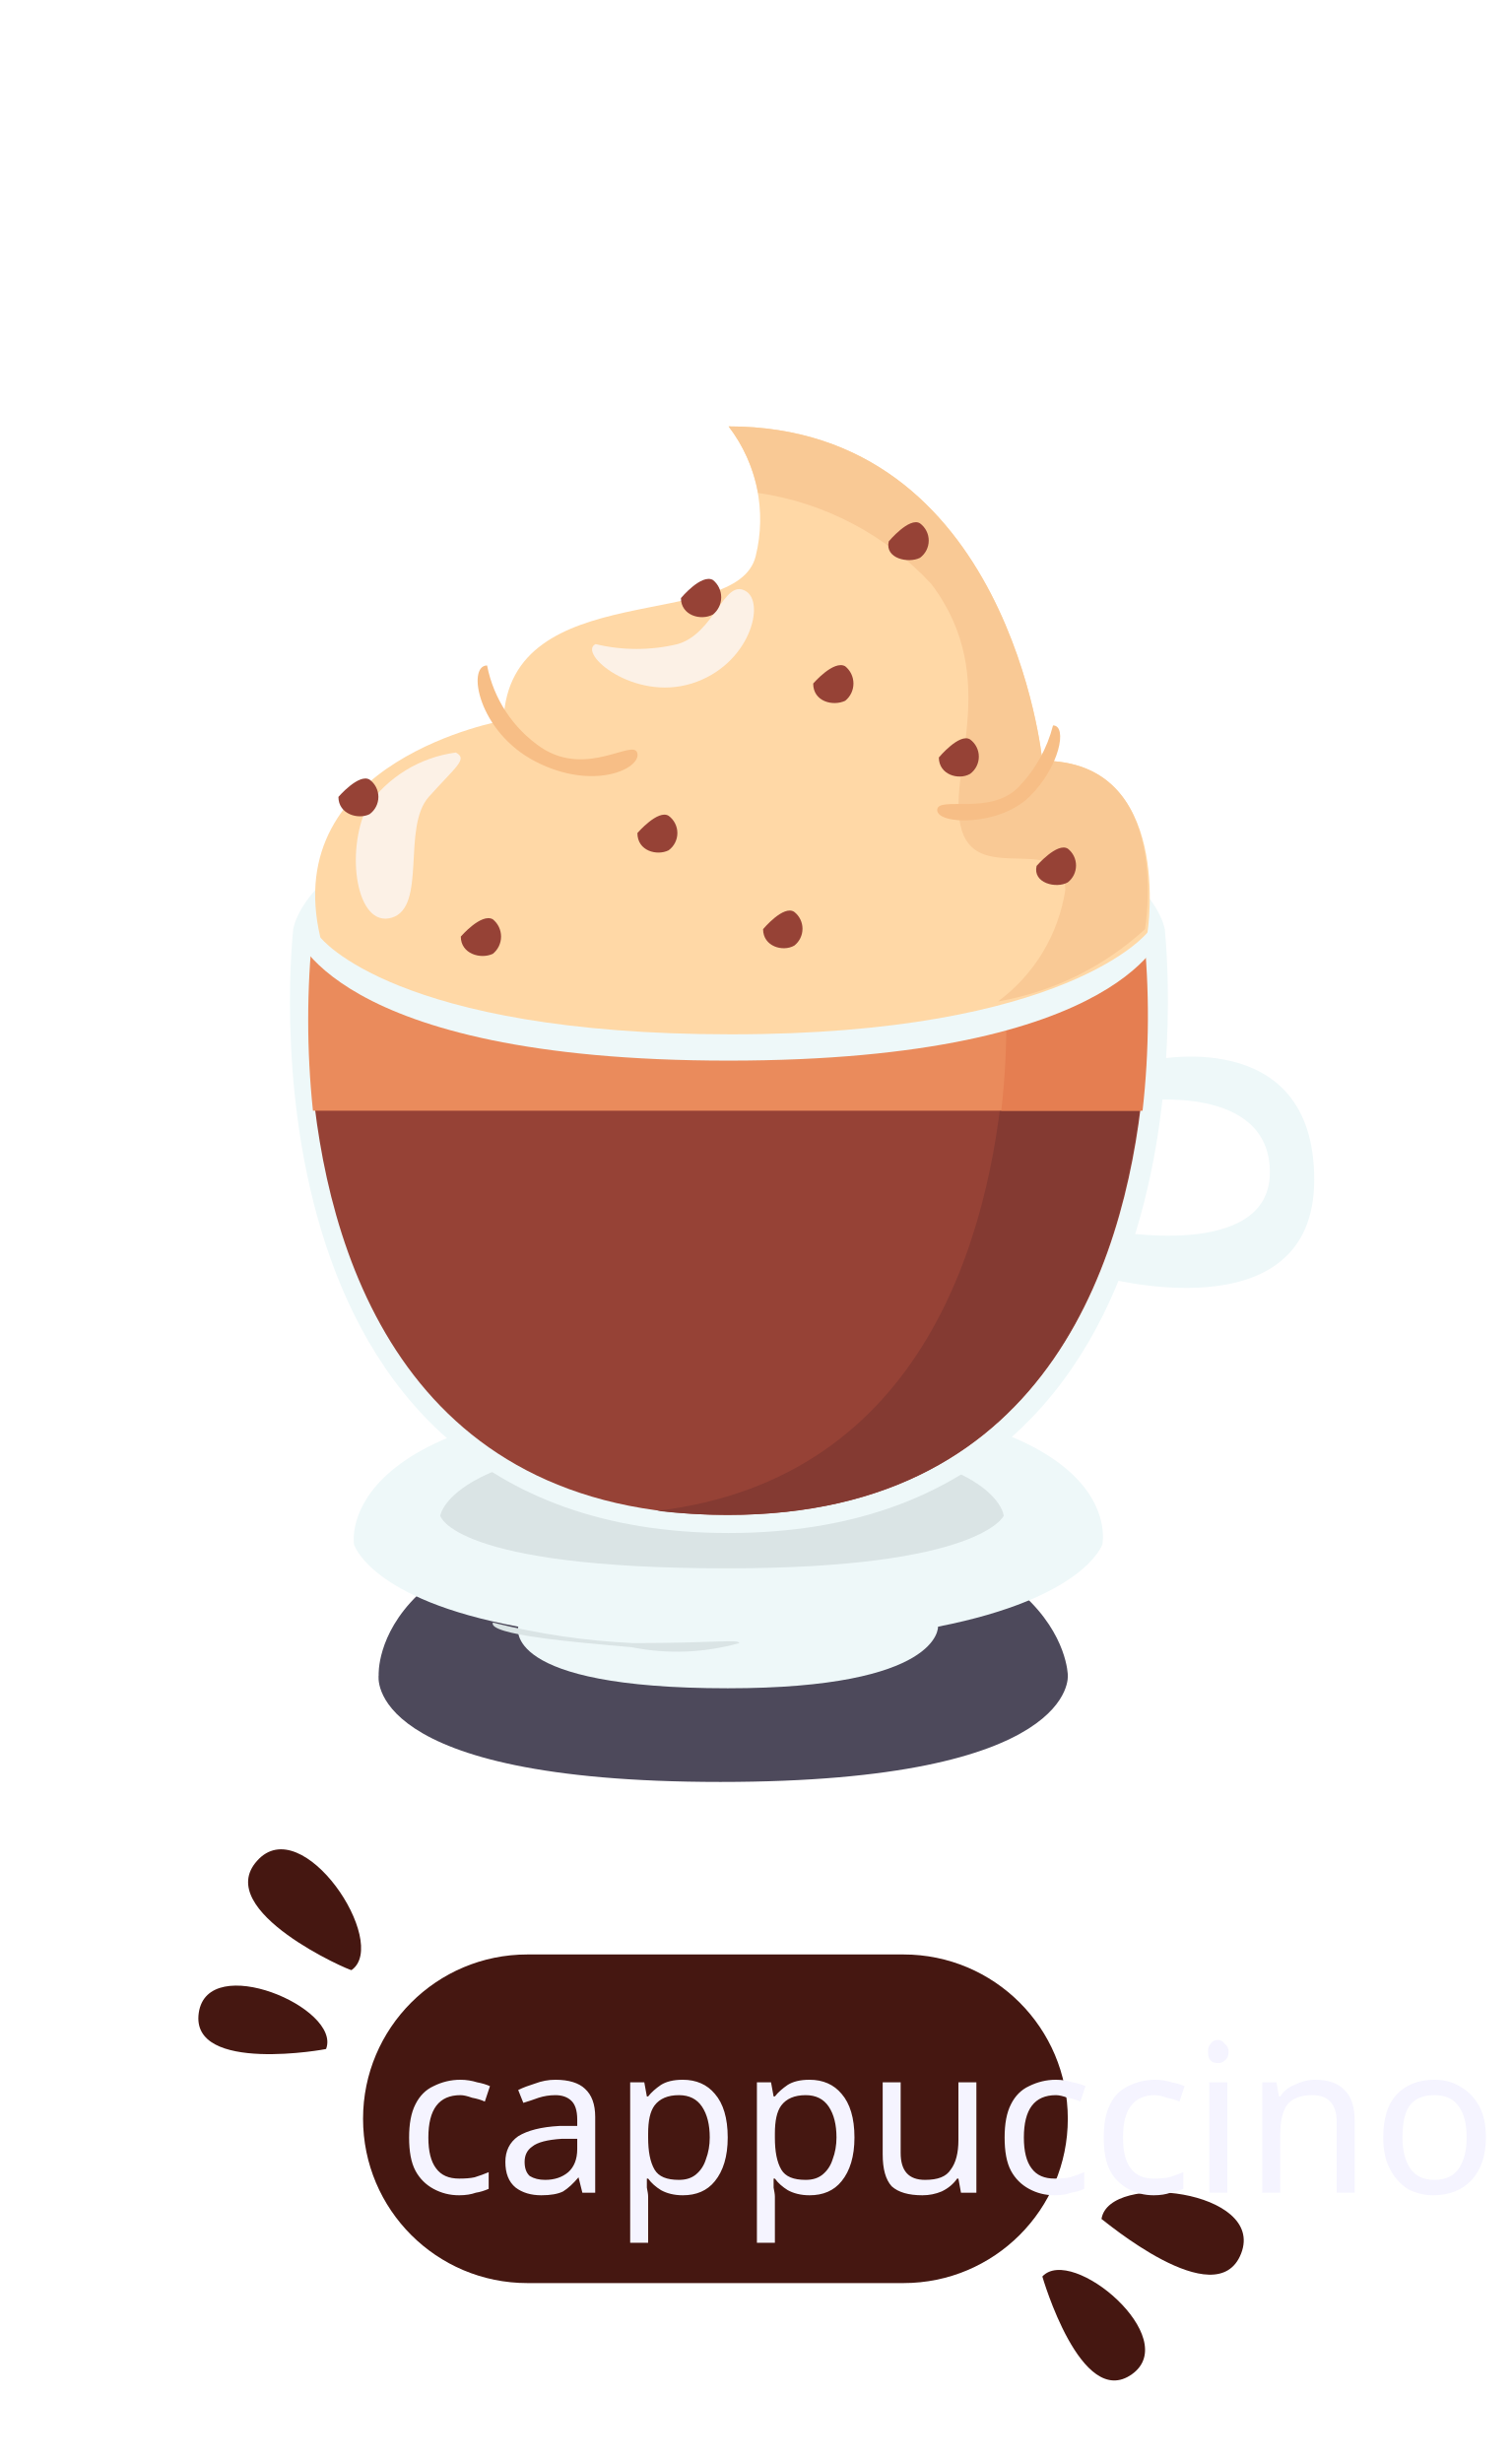
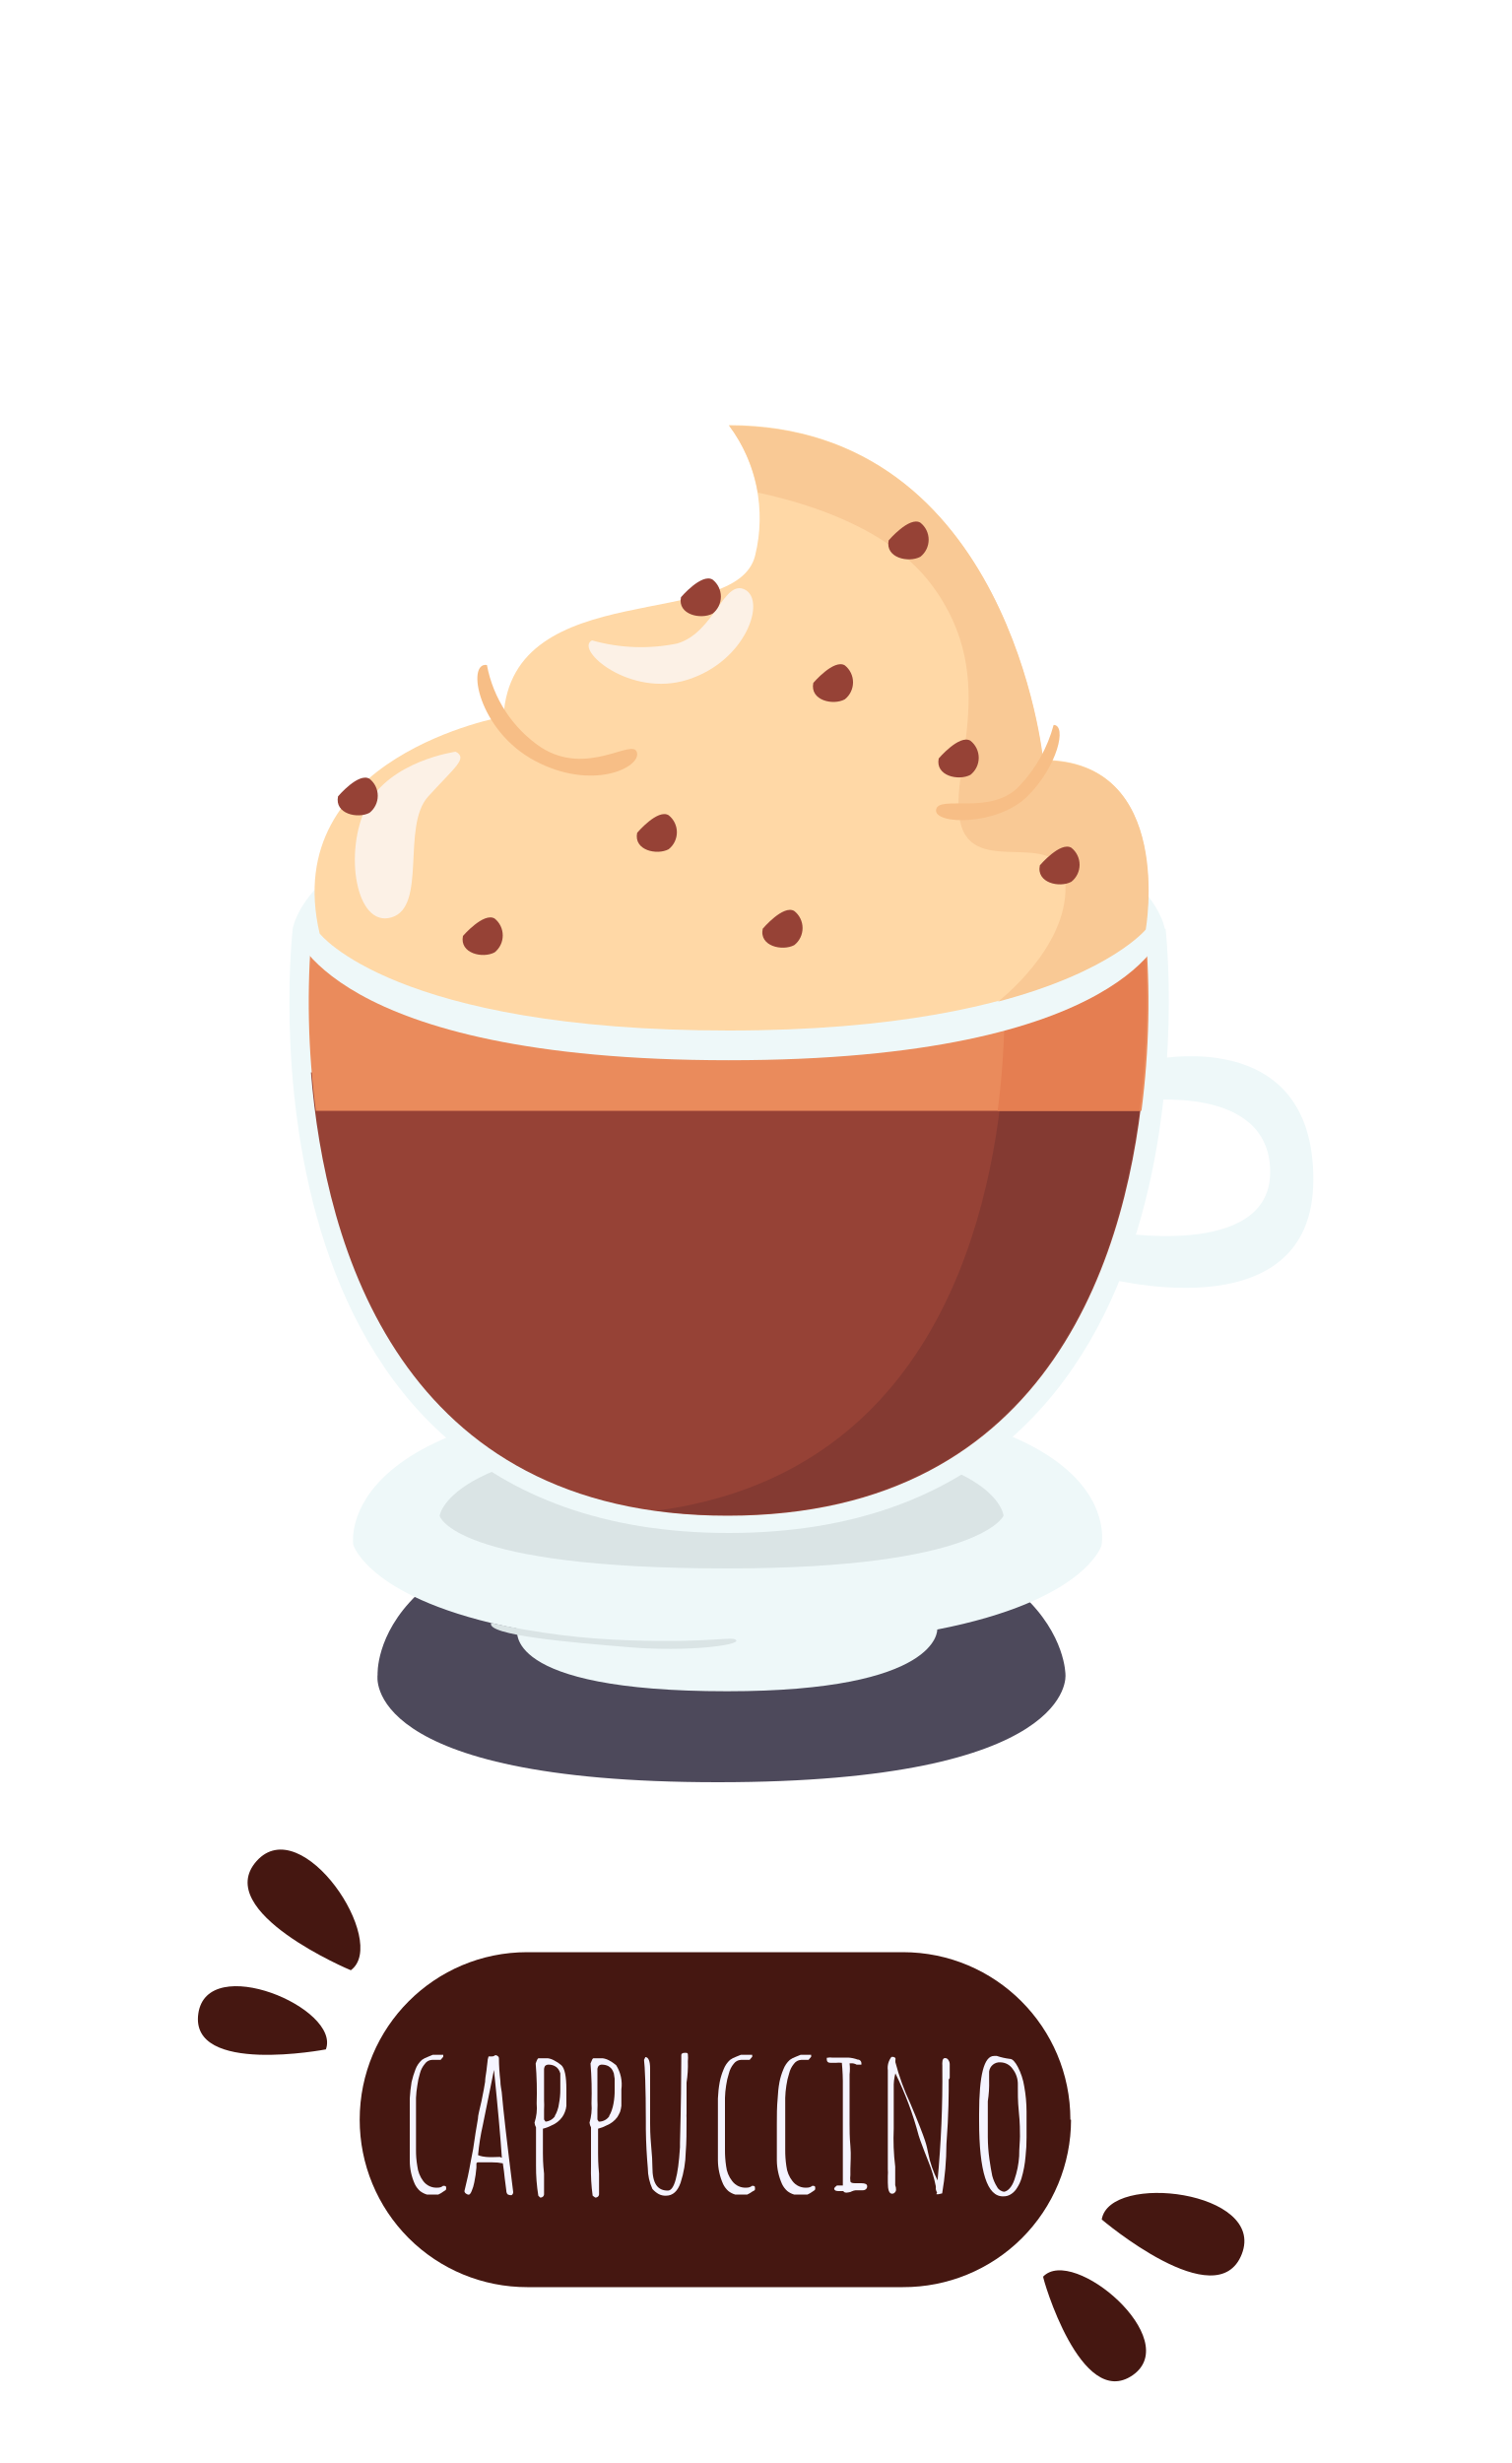
- <svg xmlns="http://www.w3.org/2000/svg" viewBox="0 0 18.4 29.98">
+ <svg xmlns="http://www.w3.org/2000/svg" viewBox="0 0 92.06 150">
  <defs>
-     <style>.cls-1{fill:none;}.cls-2{fill:#4d495b;}.cls-3{fill:#eef8f9;}.cls-4{fill:#dae4e5;}.cls-5{fill:#964236;}.cls-6{fill:#843a32;}.cls-7{fill:#ea8b5c;}.cls-8{fill:#e57e51;}.cls-9{fill:#ffd8a6;}.cls-10{fill:#f9c995;}.cls-11{fill:#f7be86;}.cls-12{fill:#fcf1e6;}.cls-13{fill:#451711;}.cls-14{font-size:2.51px;fill:#f5f4ff;font-family:AmaticSC-Regular, Amatic SC;}</style>
+     <style>.cls-1{fill:none;}.cls-2{fill:#4d495b;}.cls-3{fill:#eef8f9;}.cls-4{fill:#dae4e5;}.cls-5{fill:#964236;}.cls-6{fill:#843a32;}.cls-7{fill:#ea8b5c;}.cls-8{fill:#e57e51;}.cls-9{fill:#ffd8a6;}.cls-10{fill:#f9c995;}.cls-11{fill:#f7be86;}.cls-12{fill:#fcf1e6;}.cls-13{fill:#451711;}.cls-14{fill:#f5f4ff;}</style>
  </defs>
  <g id="coffee_types_illustration_pack" data-name="coffee types illustration pack">
-     <rect class="cls-1" width="18.4" height="29.98" rx="8" />
-     <path class="cls-2" d="M4.61,20.39s-.11-1.95,4.13-1.95S13,20.39,13,20.39s.14,1.3-4.23,1.3S4.61,20.39,4.61,20.39Z" />
-     <path class="cls-3" d="M8.91,17C4,17,4.31,18.8,4.31,18.8s.2.67,2,1h0s-.22.75,2.55.75c2.6,0,2.56-.75,2.56-.75h0c1.79-.35,2-1,2-1S13.82,17,8.91,17Z" />
-     <path class="cls-4" d="M8.89,17.52c-3.41,0-3.53.93-3.53.93s.15.64,3.49.64c3.09,0,3.37-.64,3.37-.64S12.14,17.52,8.89,17.52Z" />
-     <path class="cls-4" d="M9,20c0-.05-.3,0-1.29,0A8.71,8.71,0,0,1,6,19.75c-.06.15,1,.24,1.69.3A2.8,2.8,0,0,0,9,20Z" />
-     <path class="cls-3" d="M14,12.91l-.1.49s1.56-.21,1.56.87-1.94.71-1.94.71l-.12.56S16,16.27,16,14.36,14,12.91,14,12.91Z" />
-     <path class="cls-3" d="M14.18,11.31H3.57s-.85,7.35,5.3,7.35S14.18,11.31,14.18,11.31Z" />
-     <path class="cls-5" d="M3.79,13.06c.17,2.11,1.08,5.38,5.07,5.38s4.9-3.27,5.07-5.38Z" />
-     <path class="cls-6" d="M12.22,13.06C12.06,15,11.27,18,8,18.39a7.62,7.62,0,0,0,.85.05c4,0,4.9-3.27,5.07-5.38Z" />
-     <path class="cls-7" d="M13.89,13.52a10.2,10.2,0,0,0,0-2.21H3.81a10.56,10.56,0,0,0,0,2.21Z" />
-     <path class="cls-8" d="M13.92,11.31H12.19a9.79,9.79,0,0,1,0,2.21h1.72A10.2,10.2,0,0,0,13.92,11.31Z" />
-     <path class="cls-3" d="M8.87,9.56c-5.07,0-5.3,1.75-5.3,1.75s.42,1.6,5.3,1.6,5.31-1.6,5.31-1.6S13.94,9.56,8.87,9.56Z" />
-     <path class="cls-9" d="M12.69,9.26s-.4-4.07-3.82-4.07A1.86,1.86,0,0,1,9.2,6.77c-.23.93-3,.23-3.07,2,0,0-2.74.48-2.23,2.64,0,0,.9,1.18,5,1.18s5.07-1.24,5.07-1.24S14.3,9.26,12.69,9.26Z" />
-     <path class="cls-10" d="M12.15,12.19a3.55,3.55,0,0,0,1.79-.88s.36-2.05-1.25-2.05c0,0-.4-4.07-3.82-4.07A1.9,1.9,0,0,1,9.23,6a3.58,3.58,0,0,1,2.11,1.11c.88,1.17.16,2.33.37,3s1.23,0,1.26.72A2.08,2.08,0,0,1,12.15,12.19Z" />
-     <path class="cls-11" d="M12.82,8.83a1.67,1.67,0,0,1-.41.74c-.34.37-1,.11-1,.29s.75.2,1.12-.16S13,8.83,12.82,8.83Z" />
-     <path class="cls-11" d="M6.59,9.1a1.57,1.57,0,0,1-.66-1c-.25,0-.11.81.59,1.17s1.28.09,1.24-.1S7.15,9.47,6.59,9.1Z" />
-     <path class="cls-12" d="M5.55,9.16a1.56,1.56,0,0,0-1.08.66c-.27.55-.13,1.48.3,1.35s.12-1.1.45-1.47S5.7,9.24,5.55,9.16Z" />
-     <path class="cls-12" d="M9.07,7.19c-.26-.14-.37.52-.82.65a2.14,2.14,0,0,1-1,0c-.22.11.46.7,1.17.48S9.33,7.32,9.07,7.19Z" />
-     <path class="cls-5" d="M8.68,7.06c-.14-.08-.39.22-.39.22,0,.21.24.28.39.2A.27.27,0,0,0,8.68,7.06Z" />
-     <path class="cls-5" d="M11.2,6.37c-.13-.08-.38.22-.38.22-.05.21.24.27.38.2A.26.26,0,0,0,11.2,6.37Z" />
-     <path class="cls-5" d="M10.29,8.11c-.14-.08-.39.21-.39.21,0,.22.24.28.39.21A.27.27,0,0,0,10.29,8.11Z" />
-     <path class="cls-5" d="M8.14,9.93c-.13-.08-.38.21-.38.21,0,.22.24.28.38.21A.26.26,0,0,0,8.14,9.93Z" />
-     <path class="cls-5" d="M4.5,9.49c-.13-.08-.38.21-.38.21,0,.21.24.28.38.21A.26.26,0,0,0,4.5,9.49Z" />
-     <path class="cls-5" d="M6,11.19c-.14-.08-.39.21-.39.21,0,.21.24.28.39.21A.27.27,0,0,0,6,11.19Z" />
-     <path class="cls-5" d="M9.67,11.1c-.13-.09-.38.21-.38.21,0,.21.24.28.38.2A.26.26,0,0,0,9.67,11.1Z" />
-     <path class="cls-5" d="M11.81,9c-.13-.08-.38.22-.38.22,0,.21.24.28.38.2A.26.26,0,0,0,11.81,9Z" />
-     <path class="cls-5" d="M13,10.33c-.13-.08-.38.21-.38.21-.05.21.24.28.38.2A.26.26,0,0,0,13,10.33Z" />
-     <path class="cls-13" d="M13,25.79a2,2,0,0,1-2,2H6.42a2,2,0,0,1-2-2h0a2,2,0,0,1,2-2H11a2,2,0,0,1,2,2Z" />
-     <path class="cls-13" d="M2.42,24.5c.11-.75,1.74-.06,1.55.44C4,24.94,2.31,25.25,2.42,24.5Z" />
-     <path class="cls-13" d="M3.13,22.65c.55-.62,1.62,1,1.15,1.33C4.28,24,2.58,23.26,3.13,22.65Z" />
-     <path class="cls-13" d="M13.78,28.9c.62-.44-.73-1.58-1.09-1.19C12.69,27.71,13.16,29.34,13.78,28.9Z" />
-     <path class="cls-13" d="M15.11,27.43c.3-.77-1.61-1-1.7-.42C13.41,27,14.81,28.2,15.11,27.43Z" />
-     <text class="cls-14" transform="translate(4.84 26.69)">cappuccino</text>
+     <rect class="cls-1" x="-0.05" y="-0.09" width="92.17" height="150.17" rx="8" />
+     <path class="cls-2" d="M23,102s-.54-9.74,20.72-9.74S64.9,102,64.9,102s.71,6.54-21.17,6.54S23,102,23,102Z" />
+     <path class="cls-3" d="M44.58,85C20,85,21.52,94.09,21.52,94.09s1,3.35,10,5.1h0S30.41,103,44.29,103c13,0,12.8-3.76,12.8-3.76h0c9-1.75,10-5.1,10-5.1S69.18,85,44.58,85Z" />
+     <path class="cls-4" d="M44.45,87.65c-17.06,0-17.67,4.66-17.67,4.66s.74,3.21,17.52,3.21c15.45,0,16.83-3.21,16.83-3.21S60.75,87.65,44.45,87.65Z" />
+     <path class="cls-4" d="M44.85,99.9c-.17-.29-1.47.17-6.42,0a45.14,45.14,0,0,1-8.51-1.06c-.34.75,4.9,1.19,8.43,1.48S45,100.2,44.85,99.9Z" />
+     <path class="cls-3" d="M70.07,64.57l-.51,2.48s7.81-1.06,7.81,4.33S67.67,75,67.67,75L67,77.75s13,3.65,13-5.92S70.07,64.57,70.07,64.57Z" />
+     <path class="cls-3" d="M71,56.57H17.83S13.55,93.36,44.39,93.36,71,56.57,71,56.57Z" />
+     <path class="cls-5" d="M18.94,65.31c.86,10.57,5.42,27,25.38,27s24.53-16.4,25.39-27Z" />
+     <path class="cls-6" d="M61.13,65.31C60.33,75.08,56.38,89.83,40,92a32.11,32.11,0,0,0,4.28.27c20,0,24.52-16.4,25.38-27Z" />
+     <path class="cls-7" d="M69.53,67.65a51.2,51.2,0,0,0,.23-11.08H19a50.86,50.86,0,0,0,.24,11.08Z" />
+     <path class="cls-8" d="M69.67,56.57H61a51.2,51.2,0,0,1-.23,11.08h8.64A50.86,50.86,0,0,0,69.67,56.57Z" />
+     <path class="cls-3" d="M44.39,47.79c-25.39,0-26.56,8.78-26.56,8.78s2.1,8,26.56,8,26.56-8,26.56-8S69.77,47.79,44.39,47.79Z" />
+     <path class="cls-9" d="M63.52,46.28s-2-20.39-19.13-20.39A9.47,9.47,0,0,1,46,33.82C44.89,38.47,31.17,35,30.67,43.64c0,0-13.72,2.41-11.2,13.21,0,0,4.52,5.91,24.92,5.91s25.37-6.19,25.37-6.19S71.58,46.28,63.52,46.28Z" />
+     <path class="cls-10" d="M60.79,61c6.91-1.82,9-4.39,9-4.39s1.82-10.29-6.24-10.29c0,0-2-20.39-19.13-20.39A9.36,9.36,0,0,1,46.17,30c3.58.77,8.11,2.35,10.55,5.58,4.45,5.88.84,11.67,1.85,14.77s6.21-.17,6.33,3.61S60.8,61,60.79,61Z" />
+     <path class="cls-11" d="M64.18,44.15a8.65,8.65,0,0,1-2.08,3.71c-1.71,1.85-4.93.52-5.08,1.45s3.75,1,5.58-.83S65,44.16,64.18,44.15Z" />
+     <path class="cls-11" d="M32.93,45.5a7.78,7.78,0,0,1-3.27-5c-1.27-.21-.54,4,2.93,5.84s6.44.42,6.21-.51S35.77,47.35,32.93,45.5Z" />
+     <path class="cls-12" d="M27.76,45.78s-4,.54-5.42,3.31-.67,7.43,1.51,6.78.59-5.55,2.23-7.36S28.51,46.19,27.76,45.78Z" />
+     <path class="cls-12" d="M45.38,35.91c-1.3-.67-1.85,2.61-4.13,3.28A11,11,0,0,1,36.06,39c-1.09.55,2.31,3.52,5.84,2.39S46.68,36.59,45.38,35.91Z" />
+     <path class="cls-5" d="M43.41,35.3c-.67-.41-1.93,1.07-1.93,1.07-.22,1.07,1.21,1.38,1.93,1A1.32,1.32,0,0,0,43.41,35.3Z" />
+     <path class="cls-5" d="M56.06,31.83c-.67-.4-1.93,1.08-1.93,1.08-.22,1.07,1.21,1.38,1.93,1A1.32,1.32,0,0,0,56.06,31.83Z" />
+     <path class="cls-5" d="M51.46,40.52c-.67-.4-1.92,1.07-1.92,1.07-.22,1.07,1.21,1.39,1.92,1A1.32,1.32,0,0,0,51.46,40.52Z" />
+     <path class="cls-5" d="M40.73,49.65c-.67-.41-1.92,1.07-1.92,1.07-.22,1.07,1.21,1.38,1.92,1A1.32,1.32,0,0,0,40.73,49.65Z" />
+     <path class="cls-5" d="M22.51,47.43c-.67-.41-1.92,1.07-1.92,1.07-.22,1.07,1.2,1.38,1.92,1A1.32,1.32,0,0,0,22.51,47.43Z" />
+     <path class="cls-5" d="M30.13,55.94C29.46,55.54,28.2,57,28.2,57c-.22,1.07,1.21,1.39,1.93,1A1.32,1.32,0,0,0,30.13,55.94Z" />
+     <path class="cls-5" d="M48.38,55.48c-.67-.4-1.92,1.08-1.92,1.08-.23,1.07,1.2,1.38,1.92,1A1.32,1.32,0,0,0,48.38,55.48Z" />
+     <path class="cls-5" d="M59.11,45.11c-.67-.4-1.93,1.08-1.93,1.08-.22,1.07,1.21,1.38,1.93,1A1.32,1.32,0,0,0,59.11,45.11Z" />
+     <path class="cls-5" d="M65.26,51.63c-.67-.4-1.92,1.07-1.92,1.07-.23,1.07,1.2,1.39,1.92,1A1.32,1.32,0,0,0,65.26,51.63Z" />
+     <path class="cls-13" d="M65.24,129.09A10.2,10.2,0,0,1,55,139.29H32.11a10.19,10.19,0,0,1-10.2-10.2h0a10.2,10.2,0,0,1,10.2-10.2H55a10.2,10.2,0,0,1,10.2,10.2Z" />
+     <path class="cls-13" d="M12.08,122.63c.54-3.76,8.7-.34,7.77,2.18C19.85,124.81,11.54,126.4,12.08,122.63Z" />
+     <path class="cls-13" d="M15.63,113.34c2.76-3.08,8.09,4.93,5.74,6.65C21.37,120,12.88,116.43,15.63,113.34Z" />
+     <path class="cls-13" d="M69,144.65c3.11-2.18-3.63-7.91-5.46-6C63.5,138.7,65.84,146.84,69,144.65Z" />
+     <path class="cls-13" d="M75.64,137.28c1.5-3.85-8.06-5-8.53-2.11C67.11,135.17,74.13,141.14,75.64,137.28Z" />
+     <path class="cls-14" d="M26,133.65a1.32,1.32,0,0,1-.41-.21,1.35,1.35,0,0,1-.32-.42,3.48,3.48,0,0,1-.31-1.45q0-.42,0-.75v-1.44c0-.54,0-1.07,0-1.58a9.21,9.21,0,0,1,.11-1,5.81,5.81,0,0,1,.24-.78,1.48,1.48,0,0,1,.39-.57,1.53,1.53,0,0,1,.35-.18l.31-.13H27l0,0s0,0,0,.05a.15.15,0,0,1,0,.07l-.16.19h-.53a.55.55,0,0,0-.43.24,1.45,1.45,0,0,0-.3.58,4.32,4.32,0,0,0-.16.74,6,6,0,0,0-.08.75c0,.27,0,.45,0,.55l0,.07c0,.47,0,.89,0,1.27l0,1.27a5.41,5.41,0,0,0,.08,1,1.86,1.86,0,0,0,.36.91,1,1,0,0,0,.89.4.48.48,0,0,0,.32-.11c.13,0,.19,0,.19.14s-.05.12-.16.2a1.5,1.5,0,0,1-.32.19h-.42Z" />
+     <path class="cls-14" d="M30.91,133.63a.38.38,0,0,1-.07-.23c-.08-.61-.13-1-.14-1.15l-.07-.5a2.93,2.93,0,0,0-.63-.06l-.45,0-.44,0a.09.09,0,0,0-.09.07s0,0,0,0l0,.25a7.11,7.11,0,0,1-.13.9,2.43,2.43,0,0,1-.16.53c-.06.15-.13.22-.18.22a.31.31,0,0,1-.17-.07.2.2,0,0,1-.09-.15l0,0v0c.15-.6.28-1.19.38-1.78l.15-.78.15-1,.14-.83c0-.22.11-.59.22-1.09s.19-1,.22-1.18c0,0,0-.18.05-.46s.06-.56.09-.71a1.16,1.16,0,0,1,.07-.37h.18a.32.32,0,0,0,.23-.08.22.22,0,0,1,.15.06.16.16,0,0,1,.07.13,12.36,12.36,0,0,0,.09,1.39c0,.27.06.49.08.66q.14,1.64.7,6.1v0a.21.21,0,0,1-.1.19A.43.43,0,0,1,30.91,133.63Zm-.34-2.22c-.08-1.21-.24-3-.48-5.35l-.68,3.36a13.66,13.66,0,0,0-.29,1.83s.16.08.48.11.6,0,.85,0Z" />
+     <path class="cls-14" d="M32.79,133.72a11,11,0,0,1-.14-1.82c0-.27,0-.66,0-1.17l0-1.17a.71.71,0,0,1-.09-.29,2.86,2.86,0,0,0,.13-1.16,21.35,21.35,0,0,0-.06-2.44c.07-.21.13-.32.17-.32h.56a1.09,1.09,0,0,1,.39.13,2.24,2.24,0,0,1,.44.29c.21.19.31.69.31,1.48q0,.65,0,1a1.33,1.33,0,0,1-.09.37,1.26,1.26,0,0,1-.17.32,1.48,1.48,0,0,1-.64.5,2.19,2.19,0,0,1-.53.2v1.5c0,.21,0,.62.07,1.24l0,.4,0,.82a.21.21,0,0,1-.24.23Zm1-4.85a1.55,1.55,0,0,0,.16-.34,1.81,1.81,0,0,0,.1-.42,4.13,4.13,0,0,0,.08-.84v-.34c0-.12,0-.24,0-.34a3.06,3.06,0,0,0,0-.32A.86.86,0,0,0,34,126a.58.58,0,0,0-.22-.18.8.8,0,0,0-.36-.08.29.29,0,0,0-.22.08.43.43,0,0,0-.06.26c0,.2,0,.51,0,.91l0,.91a5.53,5.53,0,0,1,0,.59l0,.59.09.13A.78.78,0,0,0,33.81,128.87Z" />
+     <path class="cls-14" d="M36.1,133.72A11,11,0,0,1,36,131.9c0-.27,0-.66,0-1.17l0-1.17a.71.71,0,0,1-.09-.29,3.15,3.15,0,0,0,.12-1.16,21.35,21.35,0,0,0-.06-2.44c.08-.21.13-.32.18-.32h.55a1.18,1.18,0,0,1,.4.13,2.47,2.47,0,0,1,.43.29,2.21,2.21,0,0,1,.32,1.48c0,.43,0,.76,0,1a1.92,1.92,0,0,1-.08.37,2.55,2.55,0,0,1-.17.32,1.51,1.51,0,0,1-.65.5,2.26,2.26,0,0,1-.52.2v1.5c0,.21,0,.62.06,1.24l0,.4,0,.82a.21.21,0,0,1-.24.23Zm1-4.85a1.55,1.55,0,0,0,.16-.34,2.62,2.62,0,0,0,.11-.42,4.19,4.19,0,0,0,.07-.84v-.34c0-.12,0-.24,0-.34a3.06,3.06,0,0,0-.05-.32,1.13,1.13,0,0,0-.13-.27.79.79,0,0,0-.22-.18.87.87,0,0,0-.37-.08.26.26,0,0,0-.21.08.37.37,0,0,0-.07.26c0,.2,0,.51,0,.91l0,.91a5.41,5.41,0,0,1,0,.59l0,.59.08.13A.76.76,0,0,0,37.12,128.87Z" />
+     <path class="cls-14" d="M40.12,133.62a1.47,1.47,0,0,1-.38-.31,3.1,3.1,0,0,1-.28-1.27c-.06-.7-.11-1.49-.12-2.39,0-.21,0-.36,0-.46,0-2.1-.06-3.35-.11-3.74l.08-.17c.19,0,.29.25.29.69l0,3.34c0,.23,0,.68.06,1.33s.08,1,.08,1.34c0,1,.31,1.43.94,1.43.39,0,.63-.88.74-2.64l0-.25c.06-2.31.08-4,.08-5.13v-.11a.49.49,0,0,1,0-.12c0-.09.07-.14.21-.14s.17,0,.19.08a2.15,2.15,0,0,1,0,.44,6.92,6.92,0,0,1-.08,1.29v.07c0,.11,0,.28,0,.5l0,.51V128a.53.53,0,0,1,0,.13c0,.2,0,.4,0,.58a2,2,0,0,0,0,.28c0,.8,0,1.49-.05,2.08a6.36,6.36,0,0,1-.31,1.85c-.18.53-.48.8-.89.8A.88.88,0,0,1,40.12,133.62Z" />
+     <path class="cls-14" d="M44.78,133.65a1.22,1.22,0,0,1-.41-.21,1.35,1.35,0,0,1-.32-.42,3.62,3.62,0,0,1-.32-1.45c0-.28,0-.53,0-.75v-1.44c0-.54,0-1.07,0-1.58a7.11,7.11,0,0,1,.11-1,3.88,3.88,0,0,1,.24-.78,1.48,1.48,0,0,1,.39-.57,1.4,1.4,0,0,1,.34-.18l.32-.13h.64l.05,0s0,0,0,.05a.15.15,0,0,1,0,.07l-.16.19h-.53a.57.57,0,0,0-.44.24,1.44,1.44,0,0,0-.29.58,4.27,4.27,0,0,0-.17.74,5.8,5.8,0,0,0-.07.75c0,.27,0,.45,0,.55l0,.07c0,.47,0,.89,0,1.27l0,1.27a6.45,6.45,0,0,0,.07,1,1.78,1.78,0,0,0,.37.91,1,1,0,0,0,.89.4.5.5,0,0,0,.32-.11c.12,0,.18,0,.18.14s0,.12-.15.2a1.79,1.79,0,0,1-.32.19h-.42Z" />
+     <path class="cls-14" d="M48.37,133.65a1.22,1.22,0,0,1-.41-.21,1.35,1.35,0,0,1-.32-.42,3.62,3.62,0,0,1-.32-1.45c0-.28,0-.53,0-.75v-1.44c0-.54,0-1.07.05-1.58a7.11,7.11,0,0,1,.11-1,3.88,3.88,0,0,1,.24-.78,1.48,1.48,0,0,1,.39-.57,1.4,1.4,0,0,1,.34-.18l.32-.13h.64l0,0s0,0,0,.05a.15.15,0,0,1,0,.07l-.16.19H48.8a.57.57,0,0,0-.44.24,1.44,1.44,0,0,0-.29.58,4.27,4.27,0,0,0-.17.74,5.8,5.8,0,0,0-.07.75c0,.27,0,.45,0,.55l0,.07c0,.47,0,.89,0,1.27l0,1.27a6.45,6.45,0,0,0,.07,1,1.78,1.78,0,0,0,.37.91,1,1,0,0,0,.89.4.5.5,0,0,0,.32-.11c.12,0,.18,0,.18.14s-.05.12-.15.2a1.79,1.79,0,0,1-.32.19h-.42Z" />
+     <path class="cls-14" d="M51.37,133.44h-.21c-.18,0-.3,0-.35-.13a.22.22,0,0,1,.1-.15l.07-.06h.36l0-.05,0-.11v-.15c0-.52,0-1,0-1.38l0-.46,0-.92c0-.33,0-.82,0-1.48l0-1.46a13.3,13.3,0,0,0-.06-1.46,1.49,1.49,0,0,0-.38,0l-.14,0h-.16c-.16,0-.24-.07-.24-.22s0-.06.11-.1a.59.59,0,0,1,.19,0c.32,0,.64,0,1,0a2,2,0,0,1,.58.12c.15,0,.23.12.23.21a.49.49,0,0,1,0,.1l-.29,0a.61.61,0,0,0-.37-.08l-.06,0a2.86,2.86,0,0,1,0,.67c0,.55,0,1,0,1.5l0,1.5c0,.37,0,.83.05,1.37s0,1.07,0,1.38v.17a1.41,1.41,0,0,0,0,.22,1.22,1.22,0,0,0,0,.36v0c0,.09.09.13.28.13l.19,0h.19q.36,0,.36.18a.21.21,0,0,1-.07.18.27.27,0,0,1-.2.07l-.21,0h-.21a.7.7,0,0,0-.23.06.53.53,0,0,1-.22.07C51.51,133.56,51.4,133.52,51.37,133.44Z" />
+     <path class="cls-14" d="M57.08,133.54a.76.76,0,0,1-.08-.23.69.69,0,0,0,0-.17v0a7.92,7.92,0,0,0-.43-1.45L56.3,131s-.09-.23-.24-.64l-.1-.3a20.16,20.16,0,0,0-1.42-3.79,3,3,0,0,0-.1.88c0,.19,0,.36,0,.5v.8a2.81,2.81,0,0,0,0,.3c0,.18,0,.34,0,.48l0,.4h0a13.82,13.82,0,0,0,.09,2.32v1.13a.68.68,0,0,1,.05.27.23.23,0,0,1-.07.17.21.21,0,0,1-.17.08c-.18,0-.26-.23-.26-.68l0-.4a2.77,2.77,0,0,0,0-.42c0-.4,0-1,0-1.81s0-1.41,0-1.82c0-.24,0-.61,0-1.12s0-.86,0-1.11v-.16a1.08,1.08,0,0,1,.22-.81l0,0,.13,0a.2.2,0,0,1,.11.07.18.18,0,0,1,0,.12l0,.07a.13.13,0,0,0,0,.06,14.57,14.57,0,0,0,.91,2.51c.48,1.13.77,1.89.89,2.25s.15.56.2.79a6.24,6.24,0,0,0,.57,1.65l0,0a66.36,66.36,0,0,0,.29-6.87v-.15a.71.71,0,0,1,0-.16c0-.18.06-.27.17-.27a.23.23,0,0,1,.2.12.44.44,0,0,1,.08.25v.84l-.06.1c0,.8,0,2.11-.14,3.93a18.26,18.26,0,0,1-.26,3l-.22.05h0l-.13,0A.15.15,0,0,1,57.08,133.54Z" />
+     <path class="cls-14" d="M59.64,129.17v-.44c0-2.35.3-3.52.91-3.52l.17,0a4,4,0,0,0,.8.18c.16,0,.32.19.48.49a3.86,3.86,0,0,1,.39,1.19,8.62,8.62,0,0,1,.14,1.53l0,.06c0,.28,0,.53,0,.74l0,.76a10.06,10.06,0,0,1-.06,1.16,6.65,6.65,0,0,1-.25,1.35,2.24,2.24,0,0,1-.26.56,1.16,1.16,0,0,1-.35.38.82.82,0,0,1-.5.15Q59.64,133.8,59.64,129.17Zm2.15,3.58a5.5,5.5,0,0,0,.29-1.44c0-.5.05-.91.05-1.21s0-.83-.07-1.49-.06-1.22-.06-1.48l0-.1,0-.07a1.49,1.49,0,0,0-.31-.95.91.91,0,0,0-.75-.41.64.64,0,0,0-.69.56c0,.12,0,.3,0,.54a6.89,6.89,0,0,1-.08,1.27c0,.13,0,.32,0,.59l0,.6c0,.18,0,.34,0,.49l0,.5a10,10,0,0,0,.1,1.36c.05.38.11.7.17,1a2.42,2.42,0,0,0,.29.67.55.55,0,0,0,.44.3C61.39,133.44,61.63,133.21,61.79,132.75Z" />
  </g>
</svg>
